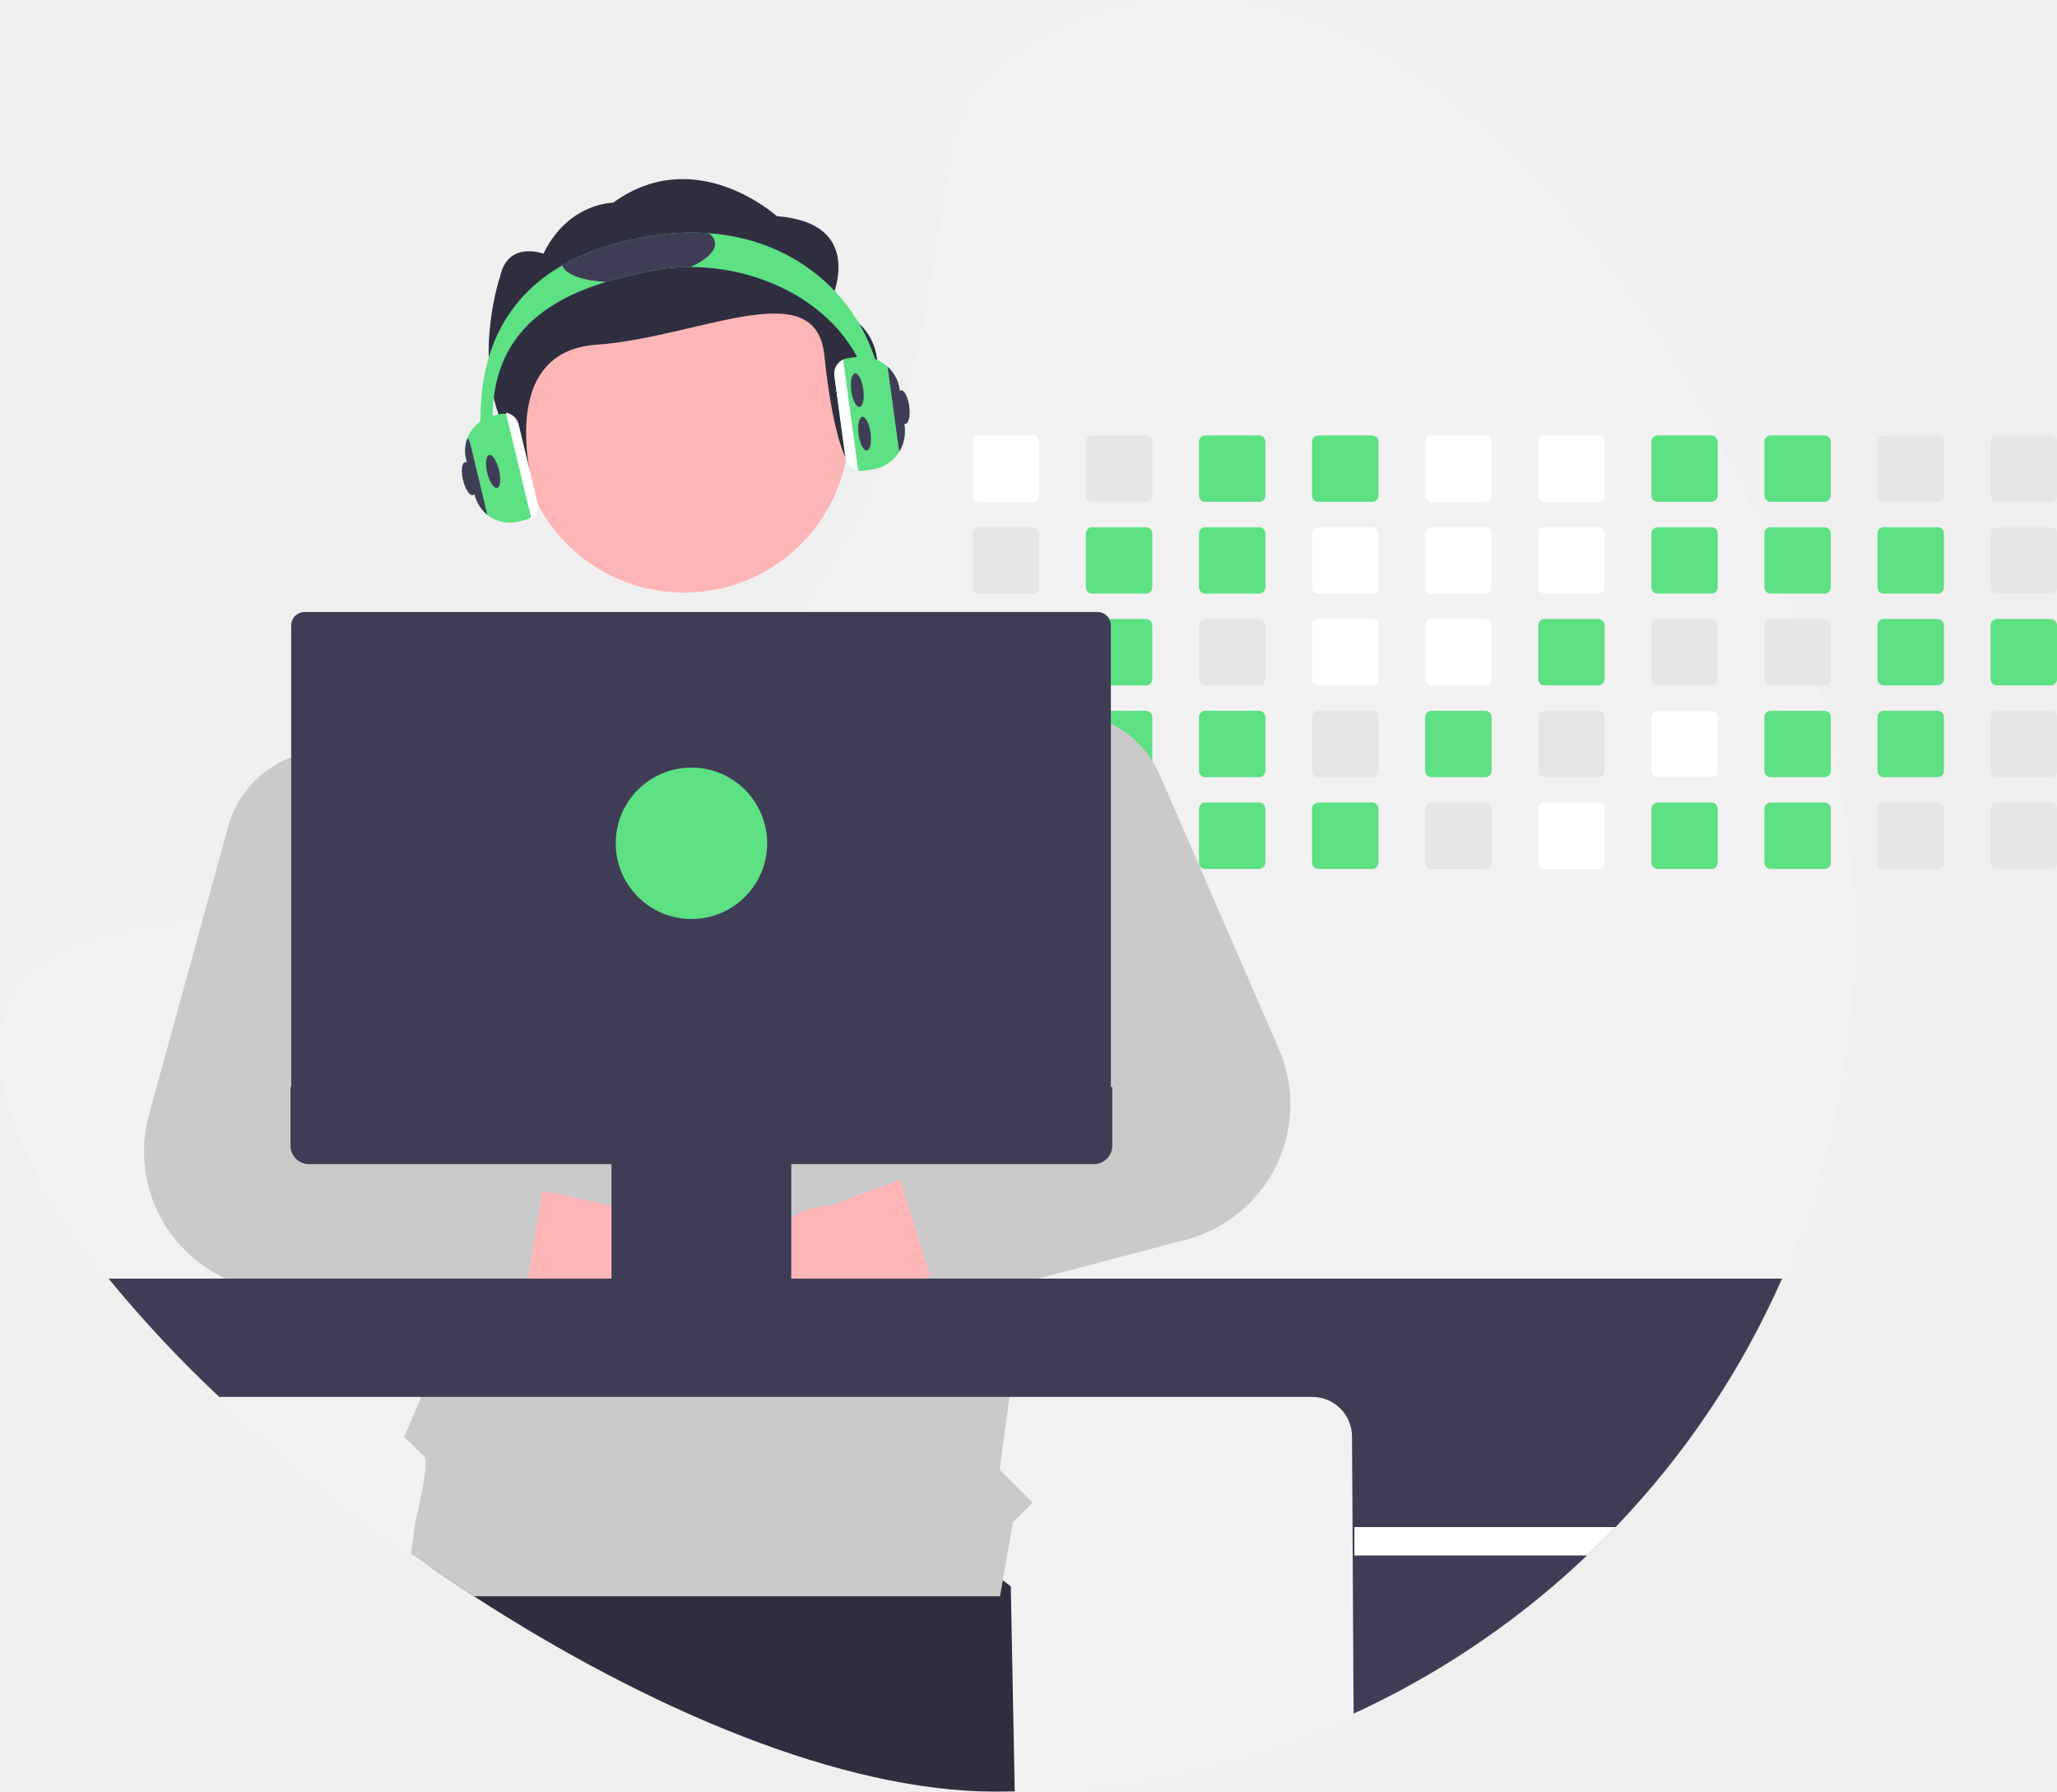
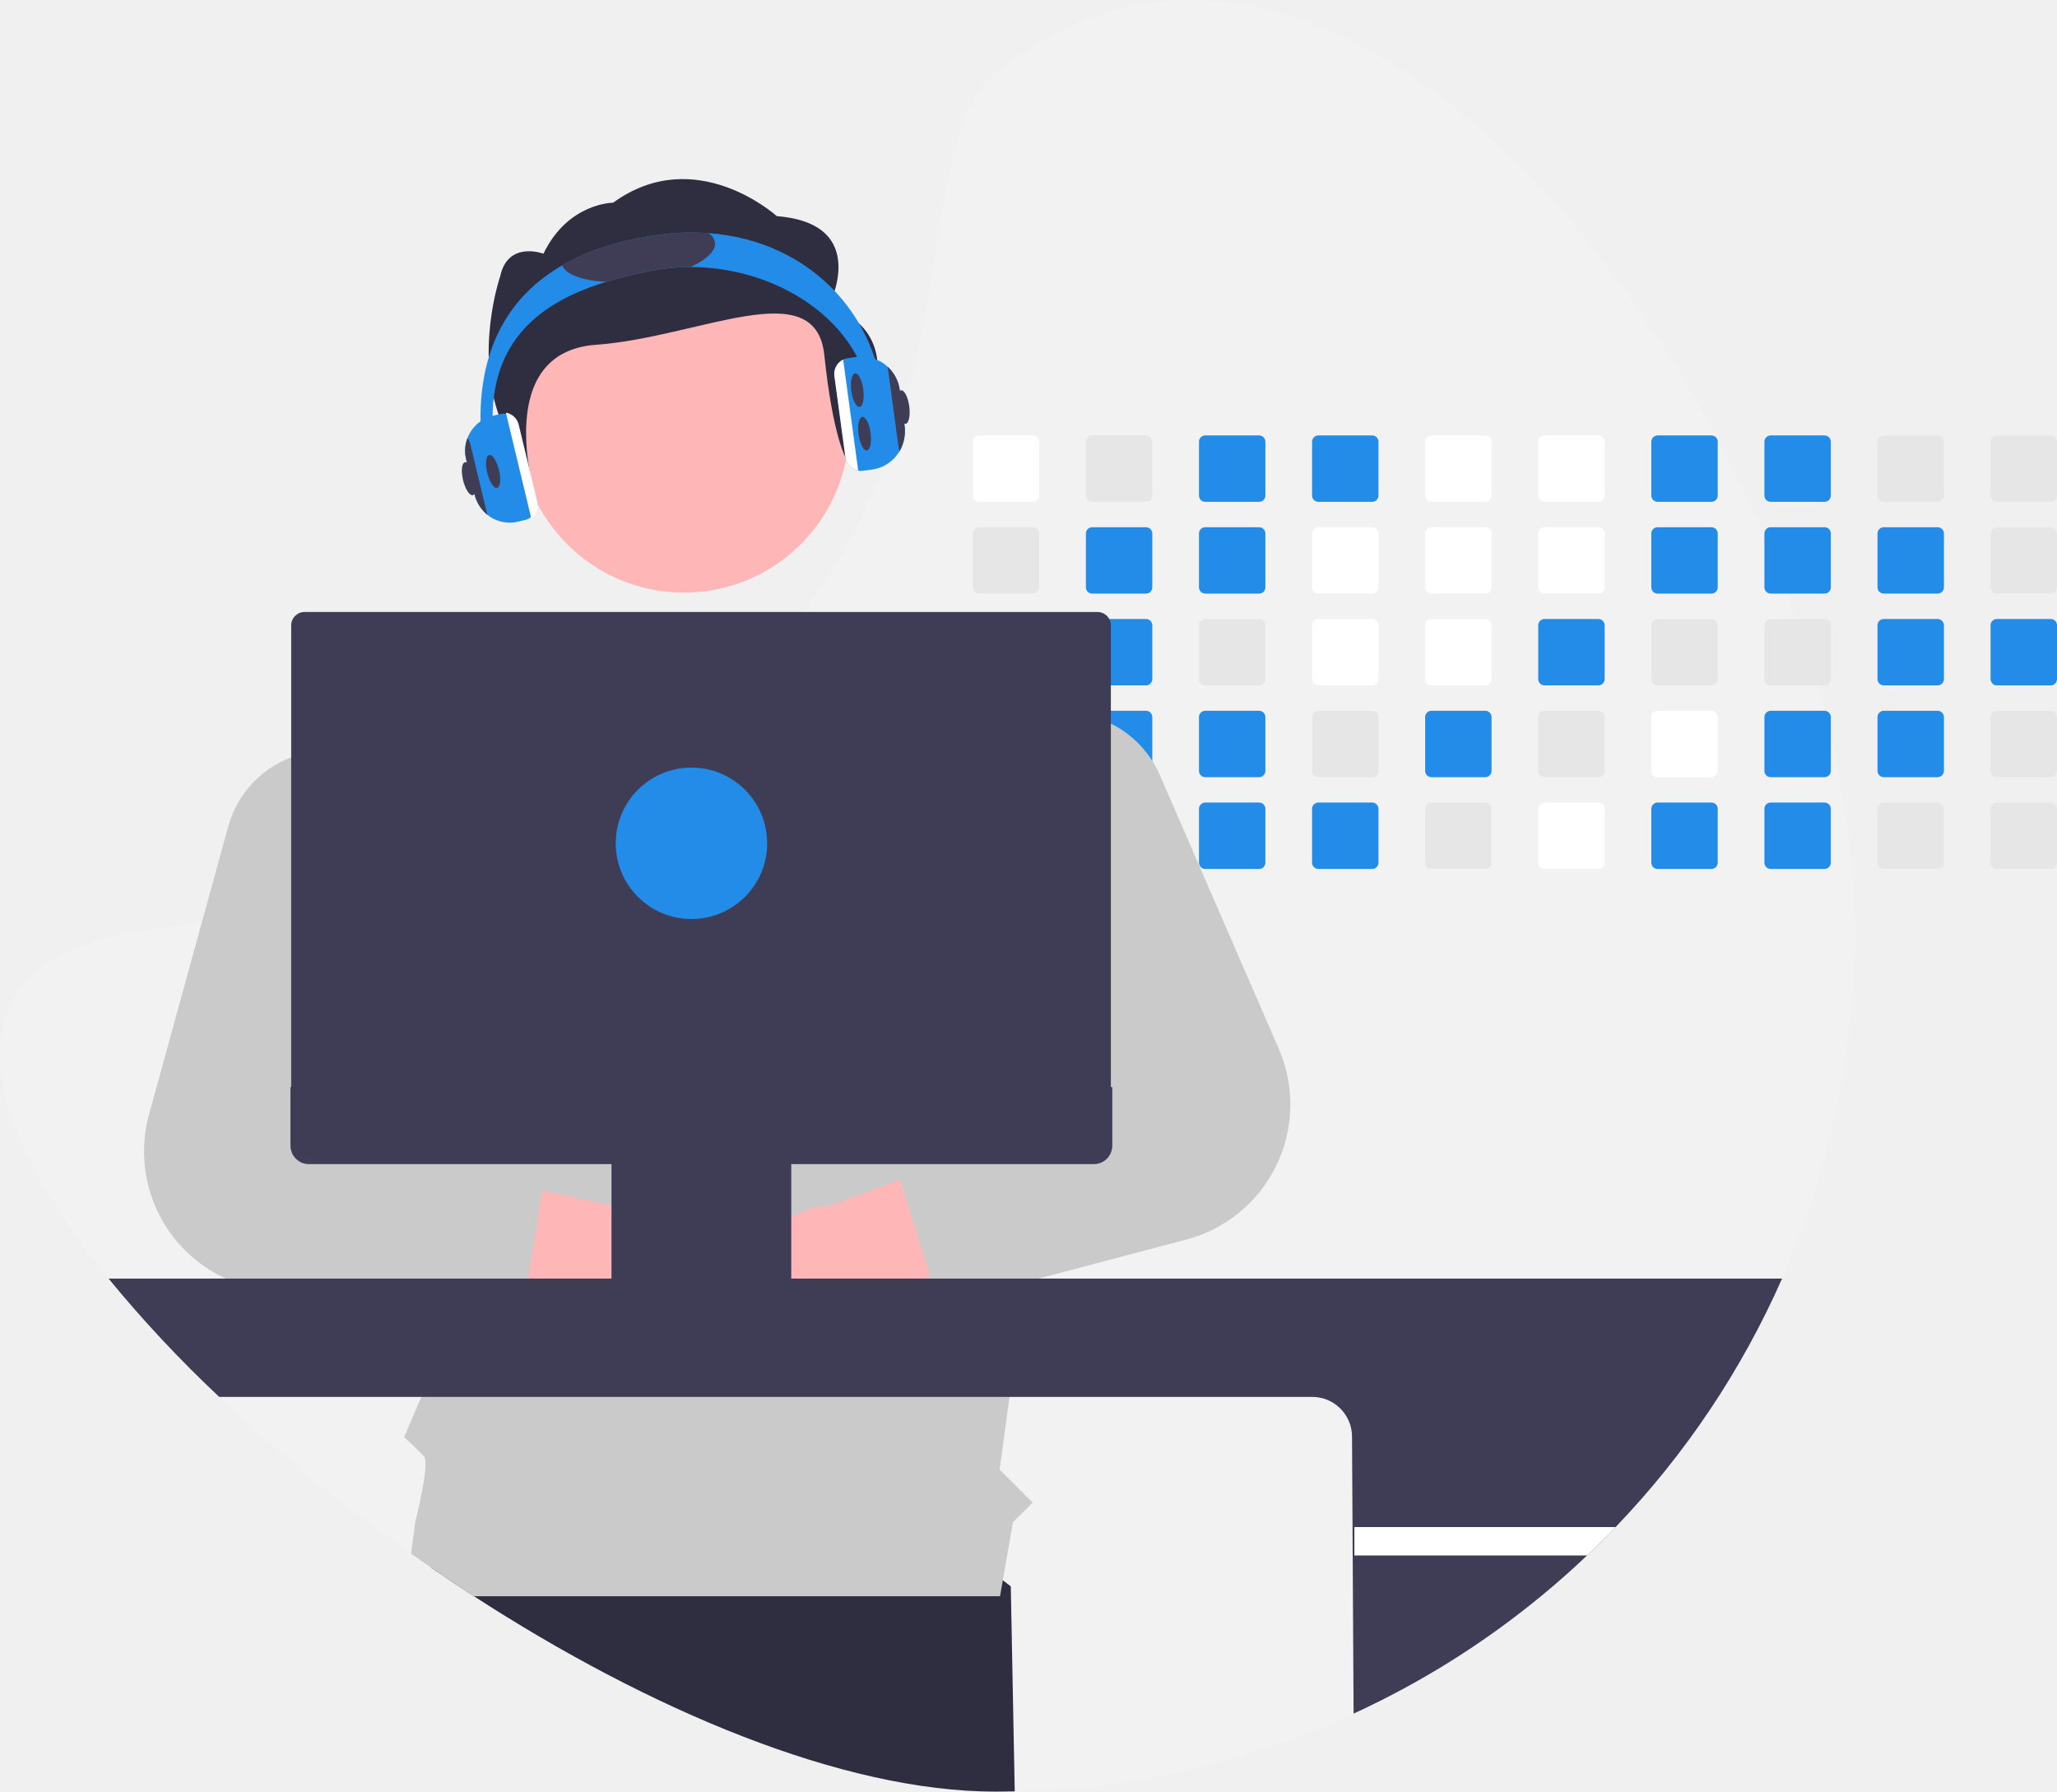
<svg xmlns="http://www.w3.org/2000/svg" data-name="Layer 1" width="850.538" height="740.83" viewBox="0 0 850.538 740.83">
  <path d="M941.609,465.125a354.21,354.21,0,0,1-98.85,245.9q-5.745,6.015-11.8,11.74-9.225,8.775-19.07,16.87a353.934,353.934,0,0,1-217.58,80.69q-3.975.09-7.98.09c-63.43,0-143.21-33.88-215.61-80.78q-8.985-5.82-17.81-11.91-4.125-2.82-8.21-5.72a730.43,730.43,0,0,1-79.32-64.8,514.116,514.116,0,0,1-45.75-48.92c-55.63-68.62-67.9-130.45,11.41-143.16q14.085-2.25,27.34-4.81,19.2-3.69,36.75-7.97,23.64-5.745,44.42-12.46,6.99-2.25,13.66-4.59c65.74-23.09,109.74-53.2,139.69-85.87q7.62-8.295,14.05-16.79a236.055,236.055,0,0,0,17.83-27.12,254.898,254.898,0,0,0,18.41-41.05l.27-.78c23.83-68.74,16.58-132.5,42.87-153.84,112.38-91.23,252.29,38.69,317.96,191.9q4.965,11.58,9.34,23.3,1.965,5.235,3.79,10.49,4.8,13.695,8.71,27.46,1.5,5.25,2.86,10.49c.97,3.77,1.9,7.53,2.76,11.29C938.139,412.305,941.609,439.455,941.609,465.125Z" transform="translate(-174.731 -79.58524)" fill="#f2f2f2" />
  <path d="M594.309,820.325q-3.975.09-7.98.09c-63.43,0-143.21-33.88-215.61-80.78q-8.985-5.82-17.81-11.91l5.16-31.4,156.21-20.74,78.4,59.95Z" transform="translate(-174.731 -79.58524)" fill="#2f2e41" />
  <path d="M601.829,259.635h-22.26a2.601,2.601,0,0,0-2.6,2.6v22.27a2.593,2.593,0,0,0,2.6,2.59h22.26a2.599,2.599,0,0,0,2.6-2.59v-22.27A2.608,2.608,0,0,0,601.829,259.635Z" transform="translate(-174.731 -79.58524)" fill="#fff" />
  <path d="M601.829,297.585h-22.26a2.601,2.601,0,0,0-2.6,2.6v22.27a2.593,2.593,0,0,0,2.6,2.59h22.26a2.599,2.599,0,0,0,2.6-2.59v-22.27A2.608,2.608,0,0,0,601.829,297.585Z" transform="translate(-174.731 -79.58524)" fill="#e6e6e6" />
  <path d="M601.829,335.535h-22.26a2.601,2.601,0,0,0-2.6,2.6v22.26a2.595,2.595,0,0,0,2.6,2.6h22.26a2.601,2.601,0,0,0,2.6-2.6v-22.26A2.608,2.608,0,0,0,601.829,335.535Z" transform="translate(-174.731 -79.58524)" fill="#e6e6e6" />
  <path d="M604.389,375.625a2.617,2.617,0,0,0-2.56-2.14h-22.26a2.601,2.601,0,0,0-2.6,2.6v22.26a2.595,2.595,0,0,0,2.6,2.6h22.26a2.601,2.601,0,0,0,2.6-2.6v-22.26A2.313,2.313,0,0,0,604.389,375.625Z" transform="translate(-174.731 -79.58524)" fill="#e6e6e6" />
  <path d="M602.839,411.635a2.634,2.634,0,0,0-1.01-.2h-22.26a2.595,2.595,0,0,0-2.6,2.6v22.26a2.588,2.588,0,0,0,2.6,2.6h22.26a2.601,2.601,0,0,0,2.6-2.6v-22.26A2.616,2.616,0,0,0,602.839,411.635Z" transform="translate(-174.731 -79.58524)" fill="#e6e6e6" />
  <path d="M648.589,259.635h-22.26a2.601,2.601,0,0,0-2.6,2.6v22.27a2.593,2.593,0,0,0,2.6,2.59h22.26a2.599,2.599,0,0,0,2.6-2.59v-22.27A2.608,2.608,0,0,0,648.589,259.635Z" transform="translate(-174.731 -79.58524)" fill="#e6e6e6" />
-   <path d="M648.589,297.585h-22.26a2.601,2.601,0,0,0-2.6,2.6v22.27a2.593,2.593,0,0,0,2.6,2.59h22.26a2.599,2.599,0,0,0,2.6-2.59v-22.27A2.608,2.608,0,0,0,648.589,297.585Z" transform="translate(-174.731 -79.58524)" fill="#5ee084" />
-   <path d="M648.589,335.535h-22.26a2.601,2.601,0,0,0-2.6,2.6v22.26a2.595,2.595,0,0,0,2.6,2.6h22.26a2.601,2.601,0,0,0,2.6-2.6v-22.26A2.608,2.608,0,0,0,648.589,335.535Z" transform="translate(-174.731 -79.58524)" fill="#5ee084" />
-   <path d="M648.589,373.485h-22.26a2.593,2.593,0,0,0-2.46,1.78,2.478,2.478,0,0,0-.14.82v22.26a2.595,2.595,0,0,0,2.6,2.6h22.26a2.601,2.601,0,0,0,2.6-2.6v-22.26A2.608,2.608,0,0,0,648.589,373.485Z" transform="translate(-174.731 -79.58524)" fill="#5ee084" />
+   <path d="M648.589,297.585h-22.26a2.601,2.601,0,0,0-2.6,2.6v22.27a2.593,2.593,0,0,0,2.6,2.59h22.26a2.599,2.599,0,0,0,2.6-2.59v-22.27A2.608,2.608,0,0,0,648.589,297.585Z" transform="translate(-174.731 -79.58524)" fill="#238ce8" />
+   <path d="M648.589,335.535h-22.26a2.601,2.601,0,0,0-2.6,2.6v22.26a2.595,2.595,0,0,0,2.6,2.6h22.26a2.601,2.601,0,0,0,2.6-2.6v-22.26A2.608,2.608,0,0,0,648.589,335.535Z" transform="translate(-174.731 -79.58524)" fill="#238ce8" />
+   <path d="M648.589,373.485h-22.26a2.593,2.593,0,0,0-2.46,1.78,2.478,2.478,0,0,0-.14.82v22.26a2.595,2.595,0,0,0,2.6,2.6h22.26a2.601,2.601,0,0,0,2.6-2.6v-22.26A2.608,2.608,0,0,0,648.589,373.485Z" transform="translate(-174.731 -79.58524)" fill="#238ce8" />
  <path d="M648.589,411.435h-22.26a2.595,2.595,0,0,0-2.6,2.6v22.26a2.595,2.595,0,0,0,2.6,2.6h22.26a2.601,2.601,0,0,0,2.6-2.6v-22.26A2.601,2.601,0,0,0,648.589,411.435Z" transform="translate(-174.731 -79.58524)" fill="#e6e6e6" />
-   <path d="M695.349,259.635h-22.26a2.601,2.601,0,0,0-2.6,2.6v22.27a2.593,2.593,0,0,0,2.6,2.59h22.26a2.599,2.599,0,0,0,2.6-2.59v-22.27A2.608,2.608,0,0,0,695.349,259.635Z" transform="translate(-174.731 -79.58524)" fill="#5ee084" />
-   <path d="M695.349,297.585h-22.26a2.601,2.601,0,0,0-2.6,2.6v22.27a2.593,2.593,0,0,0,2.6,2.59h22.26a2.599,2.599,0,0,0,2.6-2.59v-22.27A2.608,2.608,0,0,0,695.349,297.585Z" transform="translate(-174.731 -79.58524)" fill="#5ee084" />
+   <path d="M695.349,259.635h-22.26a2.601,2.601,0,0,0-2.6,2.6v22.27a2.593,2.593,0,0,0,2.6,2.59h22.26a2.599,2.599,0,0,0,2.6-2.59v-22.27A2.608,2.608,0,0,0,695.349,259.635Z" transform="translate(-174.731 -79.58524)" fill="#238ce8" />
+   <path d="M695.349,297.585h-22.26a2.601,2.601,0,0,0-2.6,2.6v22.27a2.593,2.593,0,0,0,2.6,2.59h22.26a2.599,2.599,0,0,0,2.6-2.59v-22.27A2.608,2.608,0,0,0,695.349,297.585Z" transform="translate(-174.731 -79.58524)" fill="#238ce8" />
  <path d="M695.349,335.535h-22.26a2.601,2.601,0,0,0-2.6,2.6v22.26a2.595,2.595,0,0,0,2.6,2.6h22.26a2.601,2.601,0,0,0,2.6-2.6v-22.26A2.608,2.608,0,0,0,695.349,335.535Z" transform="translate(-174.731 -79.58524)" fill="#e6e6e6" />
-   <path d="M695.349,373.485h-22.26a2.601,2.601,0,0,0-2.6,2.6v22.26a2.595,2.595,0,0,0,2.6,2.6h22.26a2.601,2.601,0,0,0,2.6-2.6v-22.26A2.608,2.608,0,0,0,695.349,373.485Z" transform="translate(-174.731 -79.58524)" fill="#5ee084" />
-   <path d="M695.349,411.435h-22.26a2.595,2.595,0,0,0-2.6,2.6v22.26a2.595,2.595,0,0,0,2.6,2.6h22.26a2.601,2.601,0,0,0,2.6-2.6v-22.26A2.601,2.601,0,0,0,695.349,411.435Z" transform="translate(-174.731 -79.58524)" fill="#5ee084" />
-   <path d="M742.109,259.635h-22.26a2.601,2.601,0,0,0-2.6,2.6v22.27a2.593,2.593,0,0,0,2.6,2.59h22.26a2.599,2.599,0,0,0,2.6-2.59v-22.27A2.608,2.608,0,0,0,742.109,259.635Z" transform="translate(-174.731 -79.58524)" fill="#5ee084" />
+   <path d="M695.349,373.485h-22.26a2.601,2.601,0,0,0-2.6,2.6v22.26a2.595,2.595,0,0,0,2.6,2.6h22.26a2.601,2.601,0,0,0,2.6-2.6v-22.26A2.608,2.608,0,0,0,695.349,373.485Z" transform="translate(-174.731 -79.58524)" fill="#238ce8" />
+   <path d="M695.349,411.435h-22.26a2.595,2.595,0,0,0-2.6,2.6v22.26a2.595,2.595,0,0,0,2.6,2.6h22.26a2.601,2.601,0,0,0,2.6-2.6v-22.26A2.601,2.601,0,0,0,695.349,411.435Z" transform="translate(-174.731 -79.58524)" fill="#238ce8" />
+   <path d="M742.109,259.635h-22.26a2.601,2.601,0,0,0-2.6,2.6v22.27a2.593,2.593,0,0,0,2.6,2.59h22.26a2.599,2.599,0,0,0,2.6-2.59v-22.27A2.608,2.608,0,0,0,742.109,259.635Z" transform="translate(-174.731 -79.58524)" fill="#238ce8" />
  <path d="M742.109,297.585h-22.26a2.601,2.601,0,0,0-2.6,2.6v22.27a2.593,2.593,0,0,0,2.6,2.59h22.26a2.599,2.599,0,0,0,2.6-2.59v-22.27A2.608,2.608,0,0,0,742.109,297.585Z" transform="translate(-174.731 -79.58524)" fill="#fff" />
  <path d="M742.109,335.535h-22.26a2.601,2.601,0,0,0-2.6,2.6v22.26a2.595,2.595,0,0,0,2.6,2.6h22.26a2.601,2.601,0,0,0,2.6-2.6v-22.26A2.608,2.608,0,0,0,742.109,335.535Z" transform="translate(-174.731 -79.58524)" fill="#fff" />
  <path d="M742.109,373.485h-22.26a2.601,2.601,0,0,0-2.6,2.6v22.26a2.595,2.595,0,0,0,2.6,2.6h22.26a2.601,2.601,0,0,0,2.6-2.6v-22.26A2.608,2.608,0,0,0,742.109,373.485Z" transform="translate(-174.731 -79.58524)" fill="#e6e6e6" />
-   <path d="M742.109,411.435h-22.26a2.595,2.595,0,0,0-2.6,2.6v22.26a2.595,2.595,0,0,0,2.6,2.6h22.26a2.601,2.601,0,0,0,2.6-2.6v-22.26A2.601,2.601,0,0,0,742.109,411.435Z" transform="translate(-174.731 -79.58524)" fill="#5ee084" />
+   <path d="M742.109,411.435h-22.26a2.595,2.595,0,0,0-2.6,2.6v22.26a2.595,2.595,0,0,0,2.6,2.6h22.26a2.601,2.601,0,0,0,2.6-2.6v-22.26A2.601,2.601,0,0,0,742.109,411.435Z" transform="translate(-174.731 -79.58524)" fill="#238ce8" />
  <path d="M788.869,259.635h-22.27a2.599,2.599,0,0,0-2.59,2.6v22.27a2.591,2.591,0,0,0,2.59,2.59h22.27a2.599,2.599,0,0,0,2.6-2.59v-22.27A2.608,2.608,0,0,0,788.869,259.635Z" transform="translate(-174.731 -79.58524)" fill="#fff" />
  <path d="M788.869,297.585h-22.27a2.599,2.599,0,0,0-2.59,2.6v22.27a2.59,2.59,0,0,0,2.59,2.59h22.27a2.599,2.599,0,0,0,2.6-2.59v-22.27A2.608,2.608,0,0,0,788.869,297.585Z" transform="translate(-174.731 -79.58524)" fill="#fff" />
  <path d="M788.869,335.535h-22.27a2.599,2.599,0,0,0-2.59,2.6v22.26a2.593,2.593,0,0,0,2.59,2.6h22.27a2.601,2.601,0,0,0,2.6-2.6v-22.26A2.608,2.608,0,0,0,788.869,335.535Z" transform="translate(-174.731 -79.58524)" fill="#fff" />
-   <path d="M788.869,373.485h-22.27a2.599,2.599,0,0,0-2.59,2.6v22.26a2.593,2.593,0,0,0,2.59,2.6h22.27a2.601,2.601,0,0,0,2.6-2.6v-22.26A2.608,2.608,0,0,0,788.869,373.485Z" transform="translate(-174.731 -79.58524)" fill="#5ee084" />
+   <path d="M788.869,373.485h-22.27a2.599,2.599,0,0,0-2.59,2.6v22.26a2.593,2.593,0,0,0,2.59,2.6h22.27a2.601,2.601,0,0,0,2.6-2.6v-22.26A2.608,2.608,0,0,0,788.869,373.485Z" transform="translate(-174.731 -79.58524)" fill="#238ce8" />
  <path d="M788.869,411.435h-22.27a2.593,2.593,0,0,0-2.59,2.6v22.26a2.593,2.593,0,0,0,2.59,2.6h22.27a2.601,2.601,0,0,0,2.6-2.6v-22.26A2.601,2.601,0,0,0,788.869,411.435Z" transform="translate(-174.731 -79.58524)" fill="#e6e6e6" />
  <path d="M835.629,259.635h-22.27a2.599,2.599,0,0,0-2.59,2.6v22.27a2.591,2.591,0,0,0,2.59,2.59h22.27a2.599,2.599,0,0,0,2.6-2.59v-22.27A2.608,2.608,0,0,0,835.629,259.635Z" transform="translate(-174.731 -79.58524)" fill="#fff" />
  <path d="M835.629,297.585h-22.27a2.599,2.599,0,0,0-2.59,2.6v22.27a2.59,2.59,0,0,0,2.59,2.59h22.27a2.599,2.599,0,0,0,2.6-2.59v-22.27A2.608,2.608,0,0,0,835.629,297.585Z" transform="translate(-174.731 -79.58524)" fill="#fff" />
-   <path d="M835.629,335.535h-22.27a2.599,2.599,0,0,0-2.59,2.6v22.26a2.593,2.593,0,0,0,2.59,2.6h22.27a2.601,2.601,0,0,0,2.6-2.6v-22.26A2.608,2.608,0,0,0,835.629,335.535Z" transform="translate(-174.731 -79.58524)" fill="#5ee084" />
+   <path d="M835.629,335.535h-22.27a2.599,2.599,0,0,0-2.59,2.6v22.26a2.593,2.593,0,0,0,2.59,2.6h22.27a2.601,2.601,0,0,0,2.6-2.6v-22.26A2.608,2.608,0,0,0,835.629,335.535Z" transform="translate(-174.731 -79.58524)" fill="#238ce8" />
  <path d="M835.629,373.485h-22.27a2.599,2.599,0,0,0-2.59,2.6v22.26a2.593,2.593,0,0,0,2.59,2.6h22.27a2.601,2.601,0,0,0,2.6-2.6v-22.26A2.608,2.608,0,0,0,835.629,373.485Z" transform="translate(-174.731 -79.58524)" fill="#e6e6e6" />
  <path d="M835.629,411.435h-22.27a2.593,2.593,0,0,0-2.59,2.6v22.26a2.593,2.593,0,0,0,2.59,2.6h22.27a2.601,2.601,0,0,0,2.6-2.6v-22.26A2.601,2.601,0,0,0,835.629,411.435Z" transform="translate(-174.731 -79.58524)" fill="#fff" />
-   <path d="M882.389,259.635h-22.27a2.599,2.599,0,0,0-2.59,2.6v22.27a2.591,2.591,0,0,0,2.59,2.59h22.27a2.599,2.599,0,0,0,2.6-2.59v-22.27A2.608,2.608,0,0,0,882.389,259.635Z" transform="translate(-174.731 -79.58524)" fill="#5ee084" />
-   <path d="M882.389,297.585h-22.27a2.599,2.599,0,0,0-2.59,2.6v22.27a2.59,2.59,0,0,0,2.59,2.59h22.27a2.599,2.599,0,0,0,2.6-2.59v-22.27A2.608,2.608,0,0,0,882.389,297.585Z" transform="translate(-174.731 -79.58524)" fill="#5ee084" />
+   <path d="M882.389,259.635h-22.27a2.599,2.599,0,0,0-2.59,2.6v22.27a2.591,2.591,0,0,0,2.59,2.59h22.27a2.599,2.599,0,0,0,2.6-2.59v-22.27A2.608,2.608,0,0,0,882.389,259.635Z" transform="translate(-174.731 -79.58524)" fill="#238ce8" />
+   <path d="M882.389,297.585h-22.27a2.599,2.599,0,0,0-2.59,2.6v22.27a2.59,2.59,0,0,0,2.59,2.59h22.27a2.599,2.599,0,0,0,2.6-2.59v-22.27A2.608,2.608,0,0,0,882.389,297.585Z" transform="translate(-174.731 -79.58524)" fill="#238ce8" />
  <path d="M882.389,335.535h-22.27a2.599,2.599,0,0,0-2.59,2.6v22.26a2.593,2.593,0,0,0,2.59,2.6h22.27a2.601,2.601,0,0,0,2.6-2.6v-22.26A2.608,2.608,0,0,0,882.389,335.535Z" transform="translate(-174.731 -79.58524)" fill="#e6e6e6" />
  <path d="M882.389,373.485h-22.27a2.599,2.599,0,0,0-2.59,2.6v22.26a2.593,2.593,0,0,0,2.59,2.6h22.27a2.601,2.601,0,0,0,2.6-2.6v-22.26A2.608,2.608,0,0,0,882.389,373.485Z" transform="translate(-174.731 -79.58524)" fill="#fff" />
-   <path d="M882.389,411.435h-22.27a2.593,2.593,0,0,0-2.59,2.6v22.26a2.593,2.593,0,0,0,2.59,2.6h22.27a2.601,2.601,0,0,0,2.6-2.6v-22.26A2.601,2.601,0,0,0,882.389,411.435Z" transform="translate(-174.731 -79.58524)" fill="#5ee084" />
-   <path d="M929.149,259.635h-22.27a2.599,2.599,0,0,0-2.59,2.6v22.27a2.591,2.591,0,0,0,2.59,2.59h22.27a2.599,2.599,0,0,0,2.6-2.59v-22.27A2.608,2.608,0,0,0,929.149,259.635Z" transform="translate(-174.731 -79.58524)" fill="#5ee084" />
-   <path d="M929.149,297.585h-22.27a2.599,2.599,0,0,0-2.59,2.6v22.27a2.59,2.59,0,0,0,2.59,2.59h22.27a2.599,2.599,0,0,0,2.6-2.59v-22.27A2.608,2.608,0,0,0,929.149,297.585Z" transform="translate(-174.731 -79.58524)" fill="#5ee084" />
+   <path d="M882.389,411.435h-22.27a2.593,2.593,0,0,0-2.59,2.6v22.26a2.593,2.593,0,0,0,2.59,2.6h22.27a2.601,2.601,0,0,0,2.6-2.6v-22.26A2.601,2.601,0,0,0,882.389,411.435Z" transform="translate(-174.731 -79.58524)" fill="#238ce8" />
+   <path d="M929.149,259.635h-22.27a2.599,2.599,0,0,0-2.59,2.6v22.27a2.591,2.591,0,0,0,2.59,2.59h22.27a2.599,2.599,0,0,0,2.6-2.59v-22.27A2.608,2.608,0,0,0,929.149,259.635Z" transform="translate(-174.731 -79.58524)" fill="#238ce8" />
+   <path d="M929.149,297.585h-22.27a2.599,2.599,0,0,0-2.59,2.6v22.27a2.59,2.59,0,0,0,2.59,2.59h22.27a2.599,2.599,0,0,0,2.6-2.59v-22.27A2.608,2.608,0,0,0,929.149,297.585Z" transform="translate(-174.731 -79.58524)" fill="#238ce8" />
  <path d="M929.149,335.535h-22.27a2.599,2.599,0,0,0-2.59,2.6v22.26a2.593,2.593,0,0,0,2.59,2.6h22.27a2.601,2.601,0,0,0,2.6-2.6v-22.26A2.608,2.608,0,0,0,929.149,335.535Z" transform="translate(-174.731 -79.58524)" fill="#e6e6e6" />
-   <path d="M929.149,373.485h-22.27a2.599,2.599,0,0,0-2.59,2.6v22.26a2.593,2.593,0,0,0,2.59,2.6h22.27a2.601,2.601,0,0,0,2.6-2.6v-22.26A2.608,2.608,0,0,0,929.149,373.485Z" transform="translate(-174.731 -79.58524)" fill="#5ee084" />
-   <path d="M929.149,411.435h-22.27a2.593,2.593,0,0,0-2.59,2.6v22.26a2.593,2.593,0,0,0,2.59,2.6h22.27a2.601,2.601,0,0,0,2.6-2.6v-22.26A2.601,2.601,0,0,0,929.149,411.435Z" transform="translate(-174.731 -79.58524)" fill="#5ee084" />
+   <path d="M929.149,373.485h-22.27a2.599,2.599,0,0,0-2.59,2.6v22.26a2.593,2.593,0,0,0,2.59,2.6h22.27a2.601,2.601,0,0,0,2.6-2.6v-22.26A2.608,2.608,0,0,0,929.149,373.485Z" transform="translate(-174.731 -79.58524)" fill="#238ce8" />
+   <path d="M929.149,411.435h-22.27a2.593,2.593,0,0,0-2.59,2.6v22.26a2.593,2.593,0,0,0,2.59,2.6h22.27a2.601,2.601,0,0,0,2.6-2.6v-22.26A2.601,2.601,0,0,0,929.149,411.435Z" transform="translate(-174.731 -79.58524)" fill="#238ce8" />
  <path d="M975.909,259.635h-22.27a2.599,2.599,0,0,0-2.59,2.6v22.27a2.591,2.591,0,0,0,2.59,2.59h22.27a2.599,2.599,0,0,0,2.6-2.59v-22.27A2.608,2.608,0,0,0,975.909,259.635Z" transform="translate(-174.731 -79.58524)" fill="#e6e6e6" />
-   <path d="M975.909,297.585h-22.27a2.599,2.599,0,0,0-2.59,2.6v22.27a2.59,2.59,0,0,0,2.59,2.59h22.27a2.599,2.599,0,0,0,2.6-2.59v-22.27A2.608,2.608,0,0,0,975.909,297.585Z" transform="translate(-174.731 -79.58524)" fill="#5ee084" />
-   <path d="M975.909,335.535h-22.27a2.599,2.599,0,0,0-2.59,2.6v22.26a2.593,2.593,0,0,0,2.59,2.6h22.27a2.601,2.601,0,0,0,2.6-2.6v-22.26A2.608,2.608,0,0,0,975.909,335.535Z" transform="translate(-174.731 -79.58524)" fill="#5ee084" />
-   <path d="M975.909,373.485h-22.27a2.599,2.599,0,0,0-2.59,2.6v22.26a2.593,2.593,0,0,0,2.59,2.6h22.27a2.601,2.601,0,0,0,2.6-2.6v-22.26A2.608,2.608,0,0,0,975.909,373.485Z" transform="translate(-174.731 -79.58524)" fill="#5ee084" />
+   <path d="M975.909,297.585h-22.27a2.599,2.599,0,0,0-2.59,2.6v22.27a2.59,2.59,0,0,0,2.59,2.59h22.27a2.599,2.599,0,0,0,2.6-2.59v-22.27A2.608,2.608,0,0,0,975.909,297.585Z" transform="translate(-174.731 -79.58524)" fill="#238ce8" />
+   <path d="M975.909,335.535h-22.27a2.599,2.599,0,0,0-2.59,2.6v22.26a2.593,2.593,0,0,0,2.59,2.6h22.27a2.601,2.601,0,0,0,2.6-2.6v-22.26A2.608,2.608,0,0,0,975.909,335.535Z" transform="translate(-174.731 -79.58524)" fill="#238ce8" />
+   <path d="M975.909,373.485h-22.27a2.599,2.599,0,0,0-2.59,2.6v22.26a2.593,2.593,0,0,0,2.59,2.6h22.27a2.601,2.601,0,0,0,2.6-2.6v-22.26A2.608,2.608,0,0,0,975.909,373.485Z" transform="translate(-174.731 -79.58524)" fill="#238ce8" />
  <path d="M975.909,411.435h-22.27a2.593,2.593,0,0,0-2.59,2.6v22.26a2.593,2.593,0,0,0,2.59,2.6h22.27a2.601,2.601,0,0,0,2.6-2.6v-22.26A2.601,2.601,0,0,0,975.909,411.435Z" transform="translate(-174.731 -79.58524)" fill="#e6e6e6" />
  <path d="M1022.669,259.635h-22.27a2.599,2.599,0,0,0-2.59,2.6v22.27a2.591,2.591,0,0,0,2.59,2.59h22.27a2.599,2.599,0,0,0,2.6-2.59v-22.27A2.608,2.608,0,0,0,1022.669,259.635Z" transform="translate(-174.731 -79.58524)" fill="#e6e6e6" />
  <path d="M1022.669,297.585h-22.27a2.599,2.599,0,0,0-2.59,2.6v22.27a2.591,2.591,0,0,0,2.59,2.59h22.27a2.599,2.599,0,0,0,2.6-2.59v-22.27A2.608,2.608,0,0,0,1022.669,297.585Z" transform="translate(-174.731 -79.58524)" fill="#e6e6e6" />
-   <path d="M1022.669,335.535h-22.27a2.599,2.599,0,0,0-2.59,2.6v22.26a2.593,2.593,0,0,0,2.59,2.6h22.27a2.601,2.601,0,0,0,2.6-2.6v-22.26A2.608,2.608,0,0,0,1022.669,335.535Z" transform="translate(-174.731 -79.58524)" fill="#5ee084" />
+   <path d="M1022.669,335.535h-22.27a2.599,2.599,0,0,0-2.59,2.6v22.26a2.593,2.593,0,0,0,2.59,2.6h22.27a2.601,2.601,0,0,0,2.6-2.6v-22.26A2.608,2.608,0,0,0,1022.669,335.535Z" transform="translate(-174.731 -79.58524)" fill="#238ce8" />
  <path d="M1022.669,373.485h-22.27a2.599,2.599,0,0,0-2.59,2.6v22.26a2.593,2.593,0,0,0,2.59,2.6h22.27a2.601,2.601,0,0,0,2.6-2.6v-22.26A2.608,2.608,0,0,0,1022.669,373.485Z" transform="translate(-174.731 -79.58524)" fill="#e6e6e6" />
  <path d="M1022.669,411.435h-22.27a2.593,2.593,0,0,0-2.59,2.6v22.26a2.593,2.593,0,0,0,2.59,2.6h22.27a2.601,2.601,0,0,0,2.6-2.6v-22.26A2.601,2.601,0,0,0,1022.669,411.435Z" transform="translate(-174.731 -79.58524)" fill="#e6e6e6" />
  <polygon points="336.095 660.051 335.475 660.051 336.005 659.981 336.095 660.051" fill="#2f2e41" />
  <circle id="b6132315-04e2-4cdb-a713-107c9cd58b0b" data-name="ab6171fa-7d69-4734-b81c-8dff60f9761b" cx="282.814" cy="176.733" r="68.322" fill="#ffb6b6" />
  <path id="f4304bdd-ba2d-4fff-b404-410205410c5d-259" data-name="bf427902-b9bf-4946-b5d7-5c1c7e04535e" d="M517.377,206.226s17.869-34.161-21.444-37.266c0,0-33.515-30.402-67.676-5.558,0,0-18.633,0-28.823,21.086,0,0-14.655-5.558-17.876,9.317,0,0-10.723,31.055,0,59.005,10.723,27.95,14.285,31.055,14.285,31.055s-17.621-58.598,25.27-61.704,90.887-29.909,94.461,4.251,8.953,42.578,8.953,42.578S558.479,220.201,517.377,206.226Z" transform="translate(-174.731 -79.58524)" fill="#2f2e41" />
  <path d="M634.279,424.695l-.22,1.16-2.47,13.04-17.07,90.2-1.01,5.31-2.12,11.23-2.9,15.32-6.43,33.95-1.84,9.73-.69,3.65-.24,1.28-1.91,10.07-.58,3.04-4.66,34.53-4.07,30.09,13.62,13.62-8.12,8.12-5.33,30.53.01.07H370.719q-13.2-8.55-26.02-17.63l1.79-13.4s6.16-23.93,3.57-26.79c-2.58-2.86-8.24-7.97-8.24-7.97l7.13-16.64.99-2.31-1.66-34.43-.04-.83-.55-11.35-.07-1.46-.11-2.19-2.11-43.68-.04-.72-.64-13.24-.6-12.59-.26-5.31-2.57-53.13-1.74-36.08-1.52-31.41,6.11-2.07,65.35-22.21,27.07-35.19,56.34.42,27.58.21,46.02,42.68,10.47,5,.08.04,7.51,3.59,19.04,9.09,20.13,9.62,10.33,4.93Z" transform="translate(-174.731 -79.58524)" fill="#cacaca" />
  <path d="M443.84,637.136a30.286,30.286,0,0,1-40.664-22.43L296.617,599.588l37.043-41.902,95.511,20.78a30.45,30.45,0,0,1,14.669,58.67Z" transform="translate(-174.731 -79.58524)" fill="#ffb6b6" />
  <path d="M396.329,560.955a13.522,13.522,0,0,0-7.89-4.87l-43.72-9.09-4.49-.93a18.933,18.933,0,0,1-12.53-9.07,19.161,19.161,0,0,1-2.45-7.9,18.895,18.895,0,0,1,.89-7.48l15.15-45.65,9.83-29.62a41.792,41.792,0,0,0,2.09-11.05,43.349,43.349,0,0,0-9.07-28.89,42.693,42.693,0,0,0-49.01-13.64c-.25.09-.51.19-.76.29a42.583,42.583,0,0,0-25.31,28.41l-10.68,38.85-22.03,80.09a57.766,57.766,0,0,0,48.96,72.68l62.97,7.38,29.14,3.42a13.497,13.497,0,0,0,14.84-10.73,4.895,4.895,0,0,0,.11-.55l.7-4.32,5.93-36.38.06-.37A13.475,13.475,0,0,0,396.329,560.955Z" transform="translate(-174.731 -79.58524)" fill="#cacaca" />
  <path d="M511.714,638.302a30.286,30.286,0,0,0,37.094-27.94l103.362-29.994L609.588,544.109l-91.626,34.041a30.45,30.45,0,0,0-6.249,60.152Z" transform="translate(-174.731 -79.58524)" fill="#ffb6b6" />
  <path d="M703.489,513.275,654.329,400.135a42.819,42.819,0,0,0-20.27-21.35,43.356,43.356,0,0,0-8.78-3.2c-.47-.12-.94-.23-1.41-.32a42.132,42.132,0,0,0-19.48.36,42.814,42.814,0,0,0-27.34,21.73,1.004,1.004,0,0,0-.08.14,43.1,43.1,0,0,0-.37,38.85l.61,1.22,34.74,69.77a18.9,18.9,0,0,1-10.5,26.19l-2.44.88-43.88,15.85a13.497,13.497,0,0,0-8.33,16.79l.11.35,12.3,39.36c.06.18.12.36.19.54a7.054,7.054,0,0,0,.4.99,13.482,13.482,0,0,0,15.81,7.53l23.68-6.25,4.83-1.28,61.15-16.15a57.76,57.76,0,0,0,38.22-78.86Z" transform="translate(-174.731 -79.58524)" fill="#cacaca" />
  <path d="M219.629,608.285a514.116,514.116,0,0,0,45.75,48.92h451.97a16.446,16.446,0,0,1,16.42,16.43l.65,114.53a355.43,355.43,0,0,0,77.47-48.53q9.84-8.085,19.07-16.87,6.045-5.73,11.8-11.74a355.629,355.629,0,0,0,68.82-102.74Z" transform="translate(-174.731 -79.58524)" fill="#3f3d56" />
  <path d="M842.759,711.025q-5.745,6.015-11.8,11.74H734.749v-11.74Z" transform="translate(-174.731 -79.58524)" fill="#fff" />
  <path d="M633.379,335.535a5.538,5.538,0,0,0-4.87-2.9H300.669a5.555,5.555,0,0,0-5.54,5.55v196.22H634.059V338.185A5.385,5.385,0,0,0,633.379,335.535Z" transform="translate(-174.731 -79.58524)" fill="#3f3d56" />
  <path d="M294.832,529.092V553.306a7.644,7.644,0,0,0,7.644,7.644H427.573v47.787h-1.662a.993.993,0,0,0-.993.993v3.324a.993.993,0,0,0,.993.993h77.658a.993.993,0,0,0,.993-.993v-3.324a.993.993,0,0,0-.993-.993h-1.662V560.95H627.004a7.644,7.644,0,0,0,7.644-7.644V529.092Z" transform="translate(-174.731 -79.58524)" fill="#3f3d56" />
-   <circle cx="285.903" cy="348.704" r="31.306" fill="#5ee084" />
-   <path d="M540.399,252.585h-5c0-37.8-37.41-62.57-75.15-62.59a82.382,82.382,0,0,0-16.35,1.59c-6.06,1.21-12.35,2.66-18.53,4.55-24.37,7.47-46.97,21.91-46.97,56.45a78.591,78.591,0,0,0,2.54,19.88l-4.84,1.26a83.876,83.876,0,0,1-2.7-21.14c0-30.18,12.39-50.91,33.79-63.27,11.25-6.5,24.98-10.69,40.71-12.73a97.131,97.131,0,0,1,19.75-.6C511.049,179.105,540.399,212.385,540.399,252.585Z" transform="translate(-174.731 -79.58524)" fill="#5ee084" />
-   <path d="M548.729,255.355l-1.97-14.56a15.71,15.71,0,0,0-5-9.56,15.816,15.816,0,0,0-13.25-4l-3.13.43a6.524,6.524,0,0,0-4.35,2.53,6.548,6.548,0,0,0-1.29,4.87l4.55,33.54a6.577,6.577,0,0,0,5.3,5.57,6.154,6.154,0,0,0,1.22.12,6.499,6.499,0,0,0,.88-.06l3.5-.47a15.791,15.791,0,0,0,10.74-6.43c.27-.38.53-.77.77-1.17A16.748,16.748,0,0,0,548.729,255.355Z" transform="translate(-174.731 -79.58524)" fill="#5ee084" />
+   <circle cx="285.903" cy="348.704" r="31.306" fill="#238ce8" />
+   <path d="M540.399,252.585h-5c0-37.8-37.41-62.57-75.15-62.59a82.382,82.382,0,0,0-16.35,1.59c-6.06,1.21-12.35,2.66-18.53,4.55-24.37,7.47-46.97,21.91-46.97,56.45a78.591,78.591,0,0,0,2.54,19.88l-4.84,1.26a83.876,83.876,0,0,1-2.7-21.14c0-30.18,12.39-50.91,33.79-63.27,11.25-6.5,24.98-10.69,40.71-12.73a97.131,97.131,0,0,1,19.75-.6C511.049,179.105,540.399,212.385,540.399,252.585Z" transform="translate(-174.731 -79.58524)" fill="#238ce8" />
+   <path d="M548.729,255.355l-1.97-14.56a15.71,15.71,0,0,0-5-9.56,15.816,15.816,0,0,0-13.25-4l-3.13.43a6.524,6.524,0,0,0-4.35,2.53,6.548,6.548,0,0,0-1.29,4.87l4.55,33.54a6.577,6.577,0,0,0,5.3,5.57,6.154,6.154,0,0,0,1.22.12,6.499,6.499,0,0,0,.88-.06l3.5-.47a15.791,15.791,0,0,0,10.74-6.43c.27-.38.53-.77.77-1.17A16.748,16.748,0,0,0,548.729,255.355Z" transform="translate(-174.731 -79.58524)" fill="#238ce8" />
  <path d="M523.359,228.275a6.432,6.432,0,0,0-2.33,1.92,6.548,6.548,0,0,0-1.29,4.87l4.55,33.54a6.577,6.577,0,0,0,5.3,5.57Z" transform="translate(-174.731 -79.58524)" fill="#fff" />
  <path d="M548.729,255.355l-1.97-14.56a15.71,15.71,0,0,0-5-9.56l4.53,33.37a6.176,6.176,0,0,0,.41,1.56A16.748,16.748,0,0,0,548.729,255.355Z" transform="translate(-174.731 -79.58524)" fill="#3f3d56" />
  <ellipse cx="532.218" cy="258.909" rx="2.5" ry="7" transform="translate(-204.7047 -5.69071) rotate(-7.72549)" fill="#3f3d56" />
  <ellipse cx="529.218" cy="240.909" rx="2.5" ry="7" transform="translate(-202.3122 -6.25736) rotate(-7.72549)" fill="#3f3d56" />
  <ellipse cx="548.218" cy="247.909" rx="2.5" ry="7" transform="translate(-203.0808 -3.63971) rotate(-7.72549)" fill="#3f3d56" />
  <path d="M460.249,189.995a82.382,82.382,0,0,0-16.35,1.59c-6.06,1.21-12.35,2.66-18.53,4.55-9.65-.47-16.75-2.97-18.18-6.82,11.25-6.5,24.98-10.69,40.71-12.73a97.131,97.131,0,0,1,19.75-.6,5.727,5.727,0,0,1,2.72,3.82C470.839,183.285,466.869,186.985,460.249,189.995Z" transform="translate(-174.731 -79.58524)" fill="#3f3d56" />
-   <path d="M396.409,287.285l-7.7-32.01a6.024,6.024,0,0,0-4.88-4.55,6.733,6.733,0,0,0-1-.08,6.026,6.026,0,0,0-1.4.17l-2.98.72a14.904,14.904,0,0,0-10.99,17.96l3.45,14.36a15.845,15.845,0,0,0,5.34,8.62,14.045,14.045,0,0,0,1.36.97,14.809,14.809,0,0,0,11.37,1.84l2.97-.72a5.84,5.84,0,0,0,2.17-1.01A5.993,5.993,0,0,0,396.409,287.285Z" transform="translate(-174.731 -79.58524)" fill="#5ee084" />
+   <path d="M396.409,287.285l-7.7-32.01a6.024,6.024,0,0,0-4.88-4.55,6.733,6.733,0,0,0-1-.08,6.026,6.026,0,0,0-1.4.17l-2.98.72a14.904,14.904,0,0,0-10.99,17.96l3.45,14.36a15.845,15.845,0,0,0,5.34,8.62,14.045,14.045,0,0,0,1.36.97,14.809,14.809,0,0,0,11.37,1.84l2.97-.72a5.84,5.84,0,0,0,2.17-1.01A5.993,5.993,0,0,0,396.409,287.285Z" transform="translate(-174.731 -79.58524)" fill="#238ce8" />
  <ellipse cx="378.629" cy="274.523" rx="2.5" ry="7" transform="translate(-228.4506 16.61926) rotate(-13.53051)" fill="#3f3d56" />
  <ellipse cx="368.629" cy="277.523" rx="2.5" ry="7" transform="translate(-229.4301 14.36289) rotate(-13.53051)" fill="#3f3d56" />
  <path d="M396.899,287.165l-7.7-32.01a6.532,6.532,0,0,0-5.29-4.92l10.51,43.72A6.511,6.511,0,0,0,396.899,287.165Z" transform="translate(-174.731 -79.58524)" fill="#fff" />
  <path d="M369.199,263.155a6.476,6.476,0,0,0-1.17-2.45,14.725,14.725,0,0,0-.57,8.79l3.45,14.36a15.845,15.845,0,0,0,5.34,8.62Z" transform="translate(-174.731 -79.58524)" fill="#3f3d56" />
</svg>
